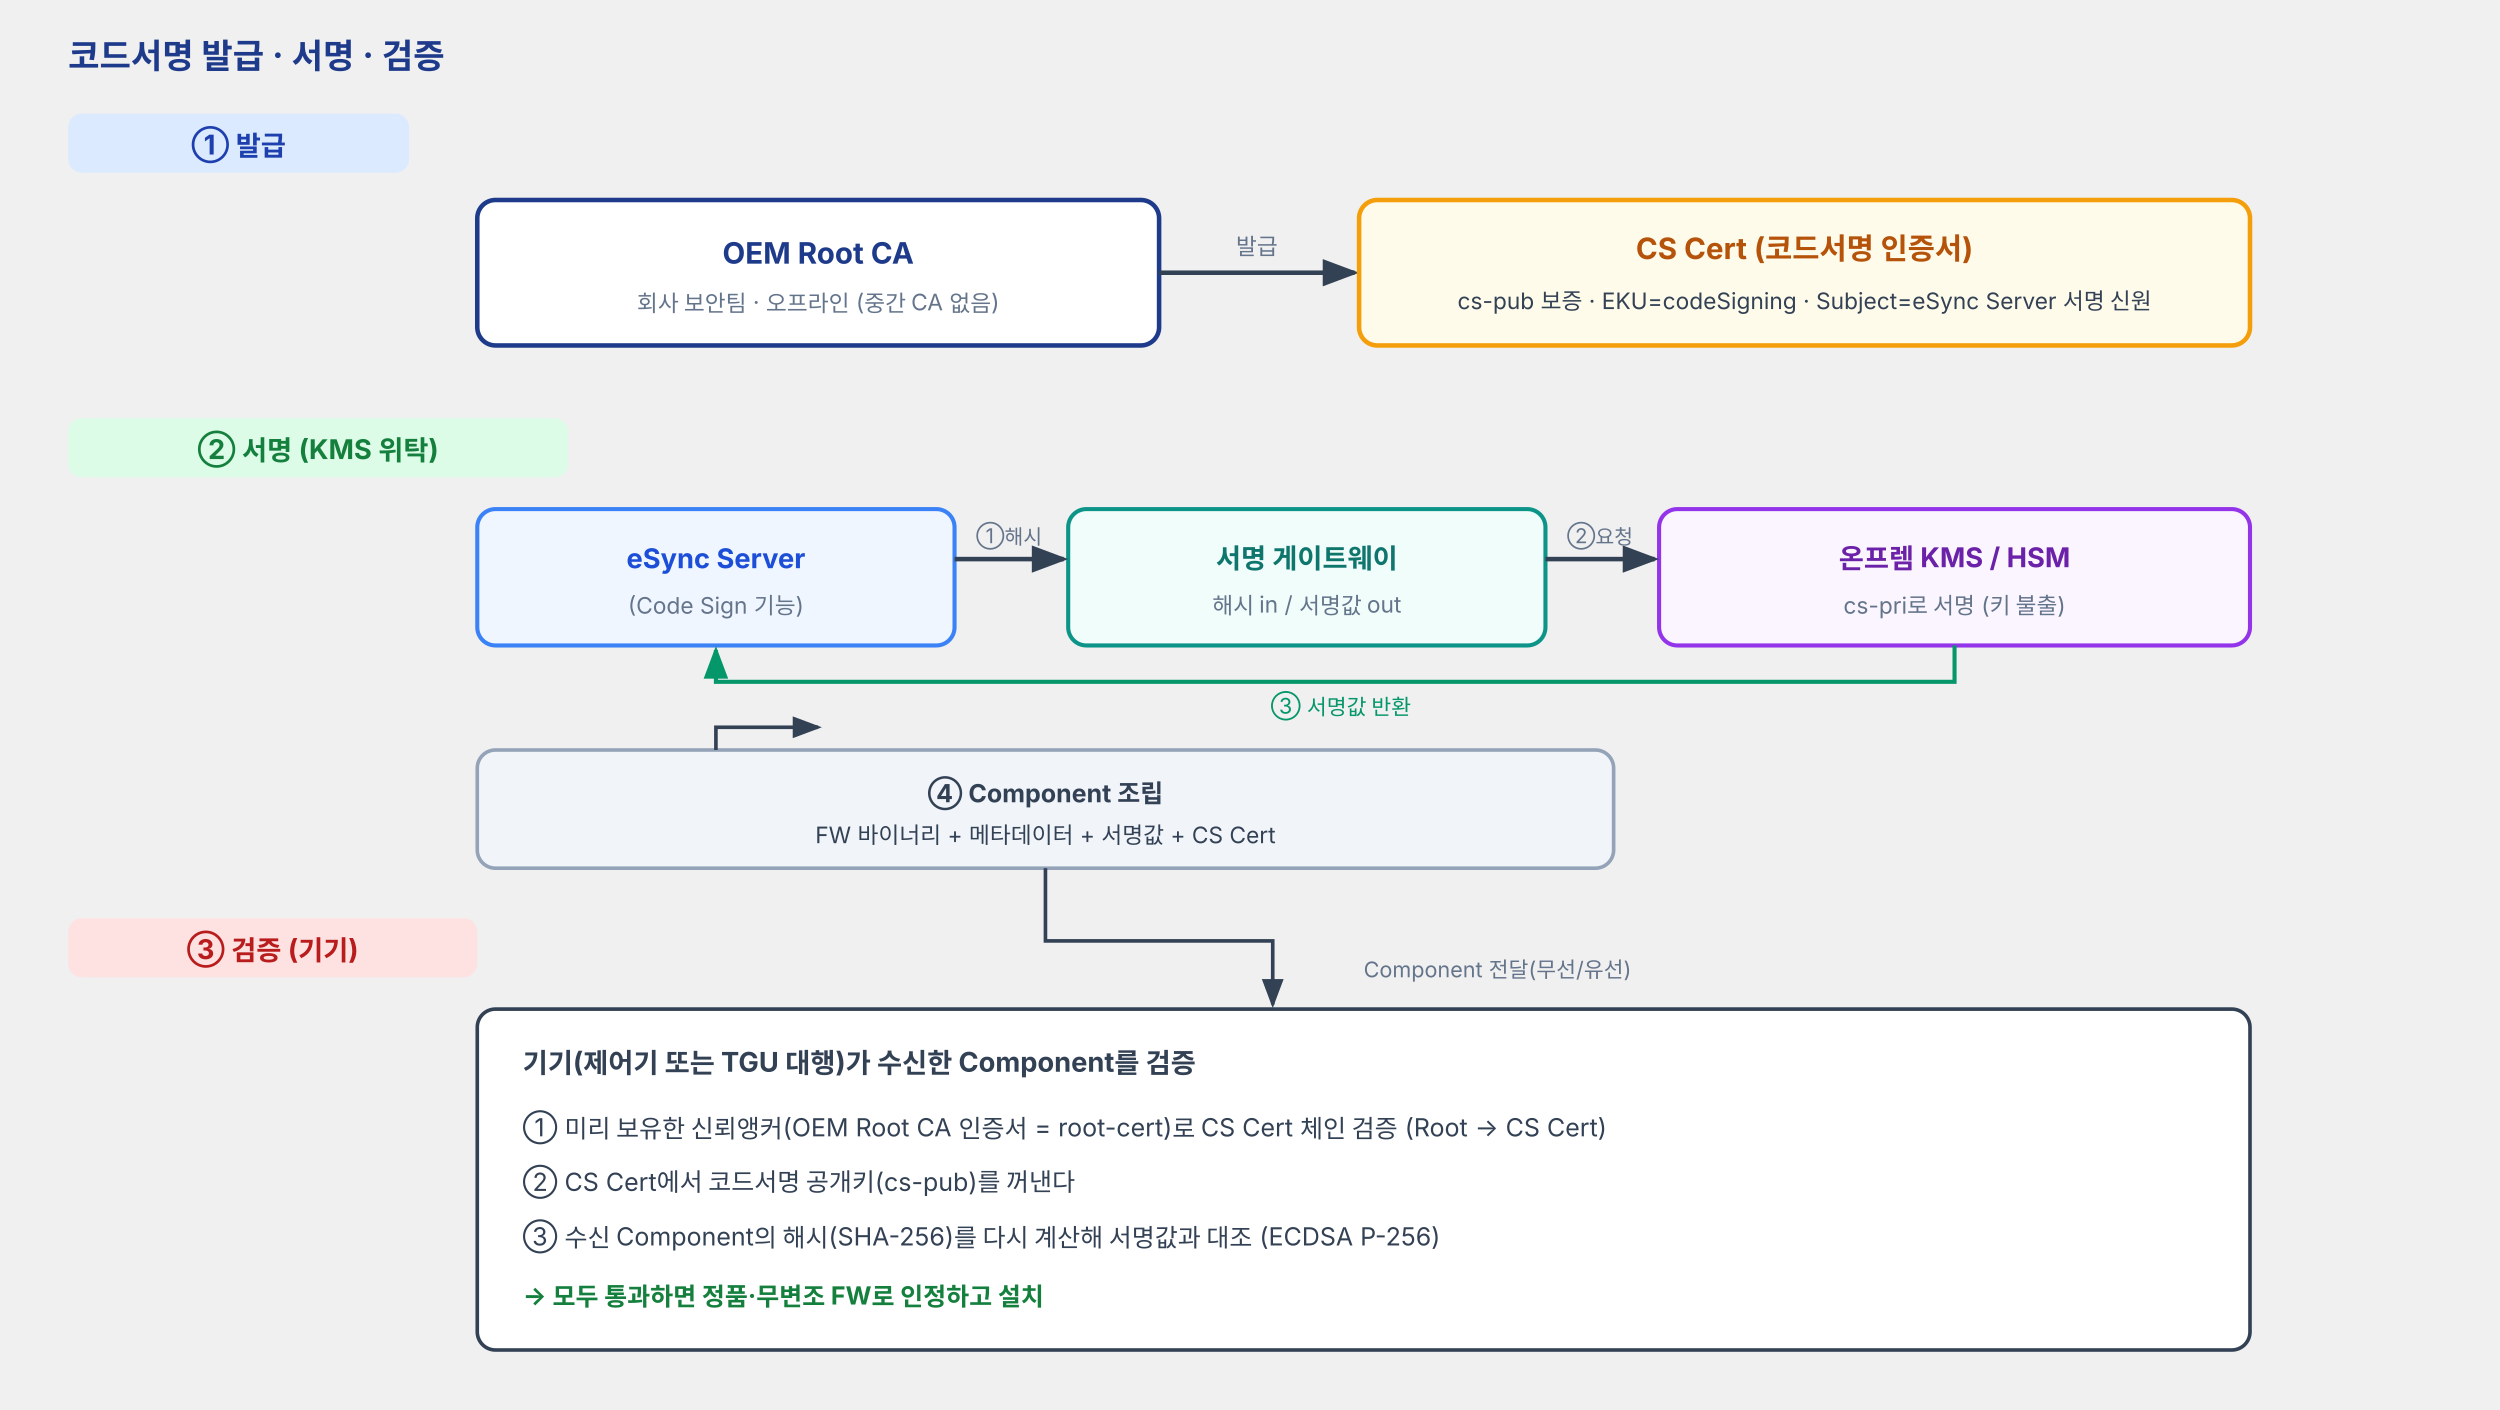
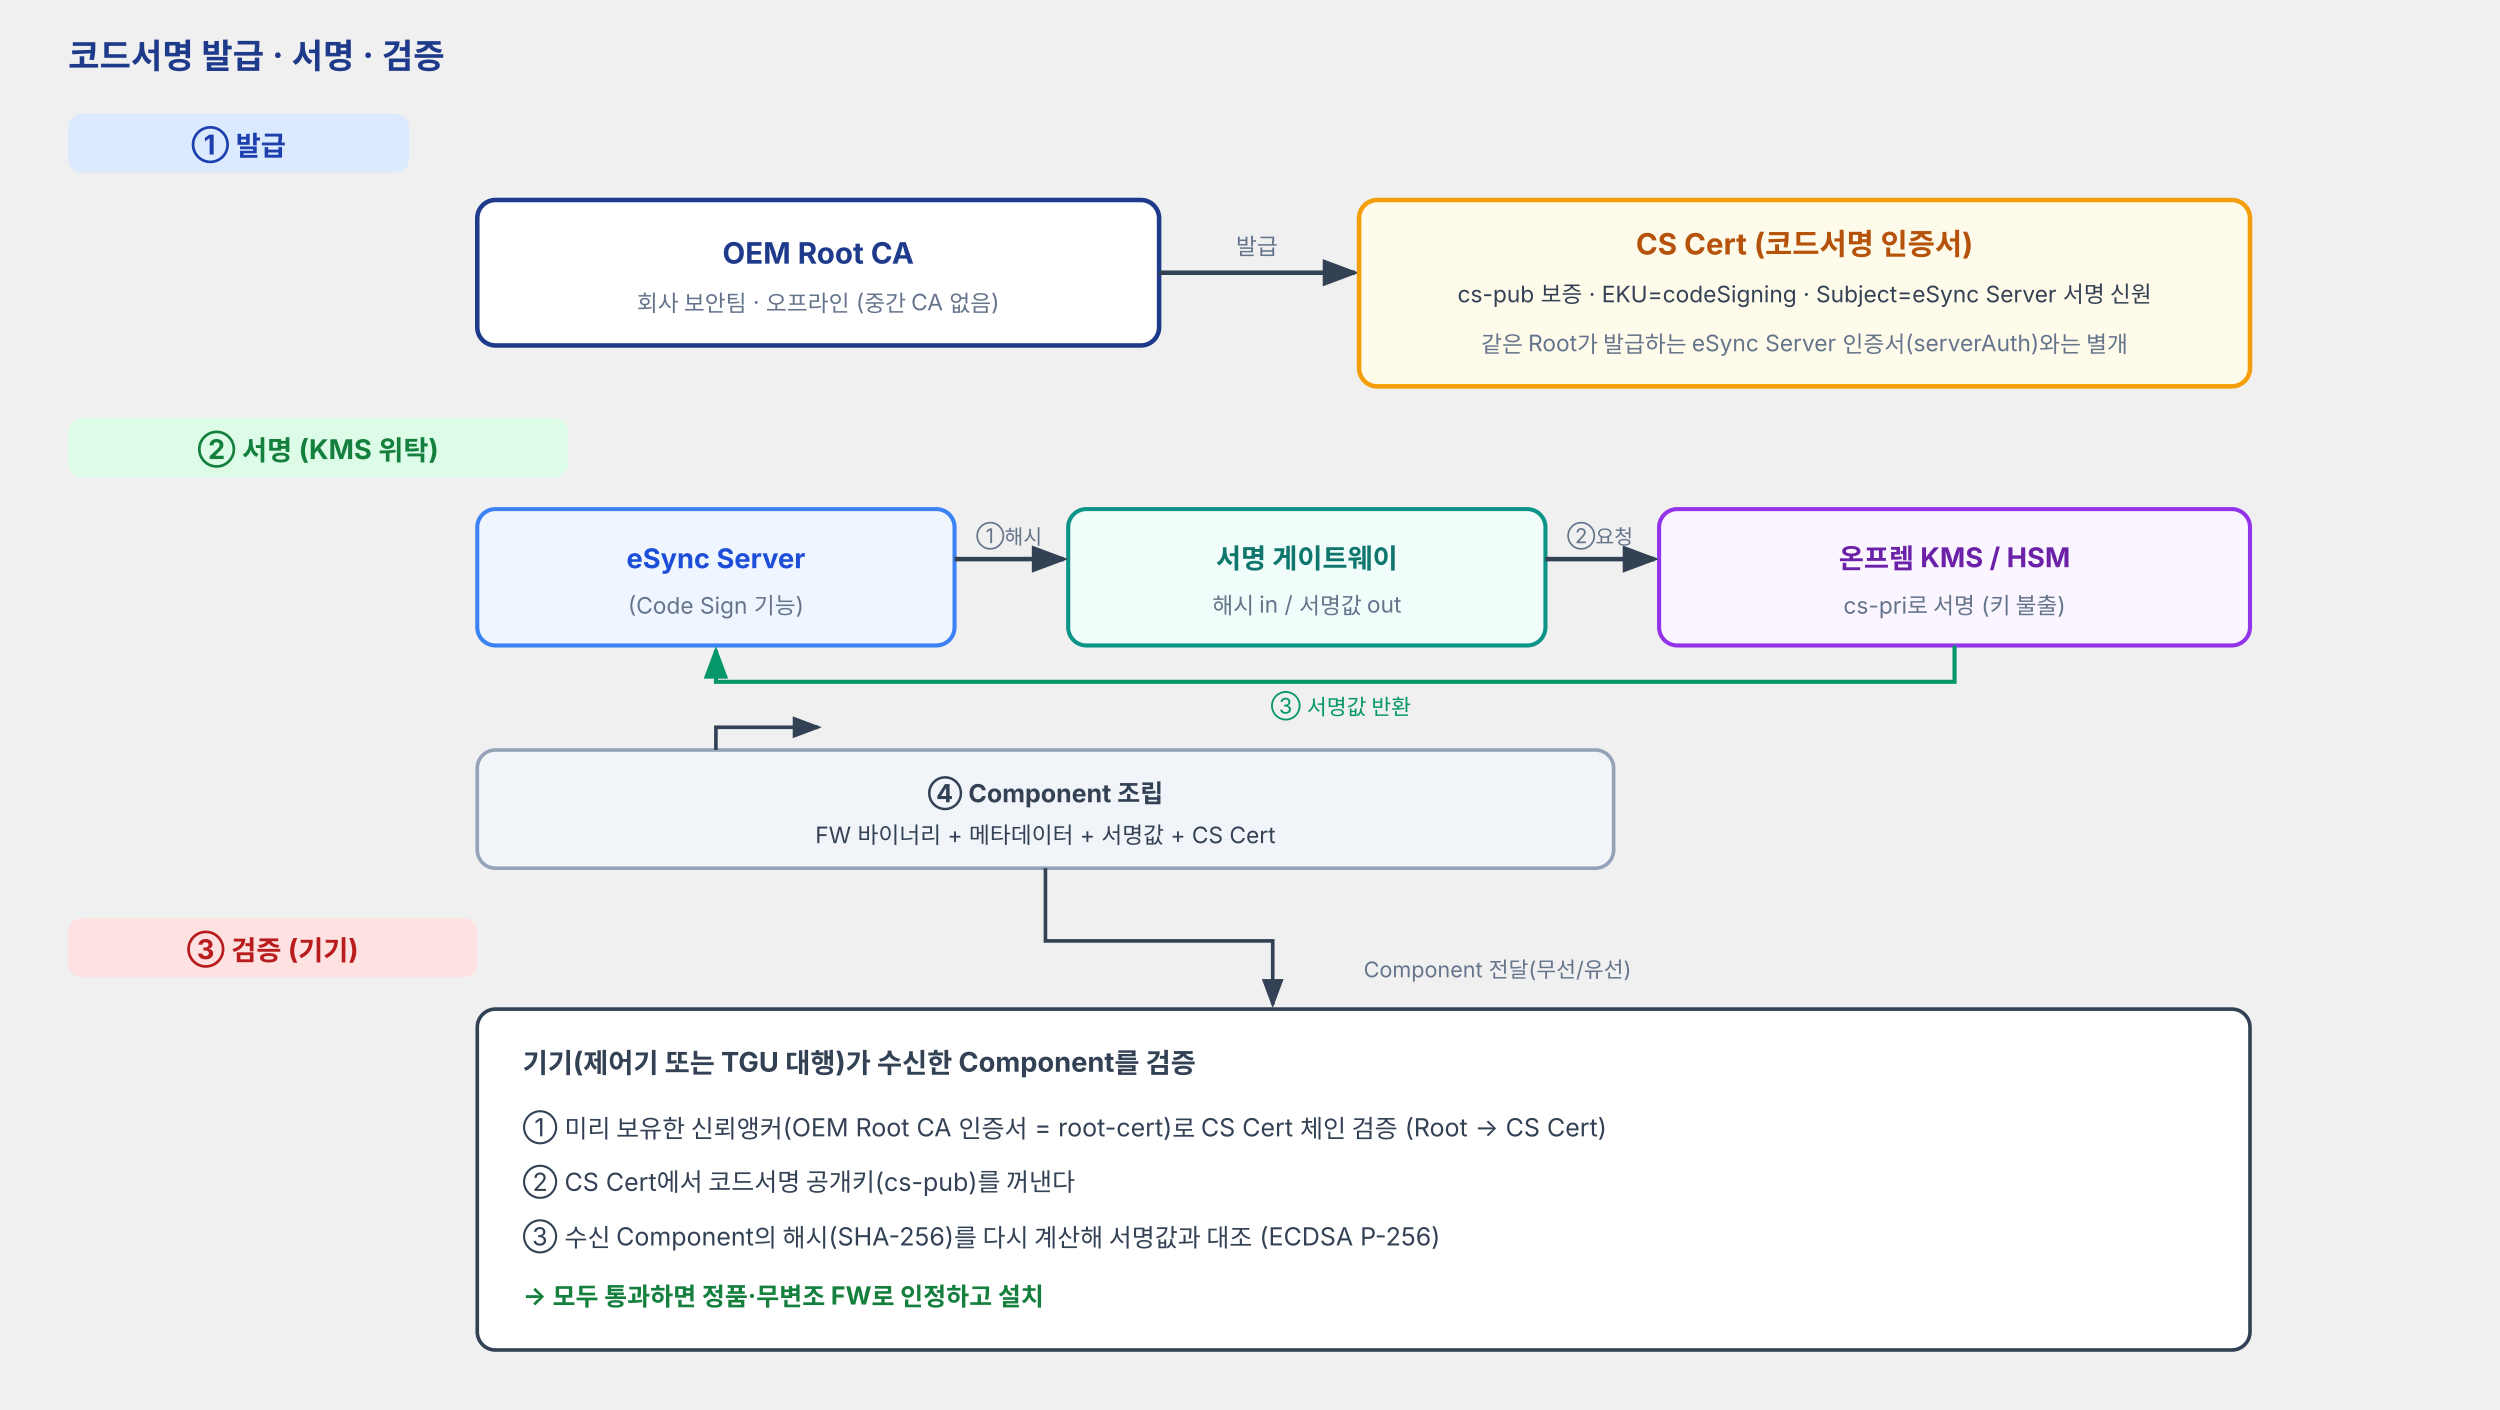
<svg xmlns="http://www.w3.org/2000/svg" viewBox="0 0 1100 620" width="1100" height="620" font-family="Inter, sans-serif">
  <text x="30" y="30" fill="#1e3a8a" font-size="15" font-weight="bold">코드서명 발급 · 서명 · 검증</text>
  <rect x="30" y="50" width="150" height="26" rx="6" fill="#dbeafe" />
  <text x="105" y="68" fill="#1e40af" font-size="12" font-weight="bold" text-anchor="middle">① 발급</text>
  <rect x="210" y="88" width="300" height="64" rx="8" fill="#ffffff" stroke="#1e3a8a" stroke-width="2" />
  <text x="360" y="116" fill="#1e3a8a" font-size="13" font-weight="bold" text-anchor="middle">OEM Root CA</text>
  <text x="360" y="137" fill="#64748b" font-size="10" text-anchor="middle">회사 보안팀 · 오프라인 (중간 CA 없음)</text>
  <path d="M 510 120 L 596 120" stroke="#334155" stroke-width="2" marker-end="url(#s-ar)" />
  <text x="553" y="112" fill="#64748b" font-size="10" text-anchor="middle">발급</text>
-   <rect x="598" y="88" width="392" height="64" rx="8" fill="#fffbeb" stroke="#f59e0b" stroke-width="2" />
-   <text x="794" y="114" fill="#b45309" font-size="13" font-weight="bold" text-anchor="middle">CS Cert (코드서명 인증서)</text>
-   <text x="794" y="136" fill="#334155" font-size="10" text-anchor="middle">cs-pub 보증 · EKU=codeSigning · Subject=eSync Server 서명 신원</text>
+   <rect x="598" y="88" width="392" height="82" rx="8" fill="#fffbeb" stroke="#f59e0b" stroke-width="2" />
+   <text x="794" y="112" fill="#b45309" font-size="13" font-weight="bold" text-anchor="middle">CS Cert (코드서명 인증서)</text>
+   <text x="794" y="133" fill="#334155" font-size="10" text-anchor="middle">cs-pub 보증 · EKU=codeSigning · Subject=eSync Server 서명 신원</text>
+   <text x="794" y="155" fill="#64748b" font-size="10" text-anchor="middle">같은 Root가 발급하는 eSync Server 인증서(serverAuth)와는 별개</text>
  <rect x="30" y="184" width="220" height="26" rx="6" fill="#dcfce7" />
  <text x="140" y="202" fill="#15803d" font-size="12" font-weight="bold" text-anchor="middle">② 서명 (KMS 위탁)</text>
  <rect x="210" y="224" width="210" height="60" rx="8" fill="#eff6ff" stroke="#3b82f6" stroke-width="1.8" />
  <text x="315" y="250" fill="#1d4ed8" font-size="12" font-weight="bold" text-anchor="middle">eSync Server</text>
  <text x="315" y="270" fill="#64748b" font-size="10" text-anchor="middle">(Code Sign 기능)</text>
  <rect x="470" y="224" width="210" height="60" rx="8" fill="#f0fdfa" stroke="#0d9488" stroke-width="1.8" />
  <text x="575" y="250" fill="#0f766e" font-size="12" font-weight="bold" text-anchor="middle">서명 게이트웨이</text>
  <text x="575" y="270" fill="#64748b" font-size="10" text-anchor="middle">해시 in / 서명값 out</text>
  <rect x="730" y="224" width="260" height="60" rx="8" fill="#faf5ff" stroke="#9333ea" stroke-width="1.8" />
  <text x="860" y="250" fill="#6b21a8" font-size="12" font-weight="bold" text-anchor="middle">온프렘 KMS / HSM</text>
  <text x="860" y="270" fill="#64748b" font-size="10" text-anchor="middle">cs-pri로 서명 (키 불출)</text>
  <path d="M 420 246 L 468 246" stroke="#334155" stroke-width="2" marker-end="url(#s-ar)" />
  <text x="444" y="239" fill="#64748b" font-size="9" text-anchor="middle">①해시</text>
  <path d="M 680 246 L 728 246" stroke="#334155" stroke-width="2" marker-end="url(#s-ar)" />
  <text x="704" y="239" fill="#64748b" font-size="9" text-anchor="middle">②요청</text>
  <path d="M 860 284 L 860 300 L 315 300 L 315 286" stroke="#059669" stroke-width="1.8" fill="none" marker-end="url(#s-ar-green)" />
  <text x="590" y="314" fill="#059669" font-size="9.5" text-anchor="middle">③ 서명값 반환</text>
  <rect x="210" y="330" width="500" height="52" rx="8" fill="#f1f5f9" stroke="#94a3b8" stroke-width="1.6" />
  <text x="460" y="353" fill="#334155" font-size="11" font-weight="bold" text-anchor="middle">④ Component 조립</text>
  <text x="460" y="371" fill="#334155" font-size="10" text-anchor="middle">FW 바이너리 + 메타데이터 + 서명값 + CS Cert</text>
  <path d="M 315 330 L 315 320 L 360 320" fill="none" stroke="#334155" stroke-width="1.6" marker-end="url(#s-ar)" />
  <rect x="30" y="404" width="180" height="26" rx="6" fill="#fee2e2" />
  <text x="120" y="422" fill="#b91c1c" font-size="12" font-weight="bold" text-anchor="middle">③ 검증 (기기)</text>
  <rect x="210" y="444" width="780" height="150" rx="8" fill="#ffffff" stroke="#334155" stroke-width="1.6" />
  <text x="230" y="472" fill="#334155" font-size="12" font-weight="bold">기기(제어기 또는 TGU 대행)가 수신한 Component를 검증</text>
  <text x="230" y="500" fill="#334155" font-size="11">① 미리 보유한 신뢰앵커(OEM Root CA 인증서 = root-cert)로 CS Cert 체인 검증 (Root → CS Cert)</text>
  <text x="230" y="524" fill="#334155" font-size="11">② CS Cert에서 코드서명 공개키(cs-pub)를 꺼낸다</text>
  <text x="230" y="548" fill="#334155" font-size="11">③ 수신 Component의 해시(SHA-256)를 다시 계산해 서명값과 대조 (ECDSA P-256)</text>
  <text x="230" y="574" fill="#15803d" font-size="11" font-weight="bold">→ 모두 통과하면 정품·무변조 FW로 인정하고 설치</text>
  <path d="M 460 382 L 460 414 L 560 414 L 560 442" fill="none" stroke="#334155" stroke-width="1.6" marker-end="url(#s-ar)" />
  <text x="600" y="430" fill="#64748b" font-size="9.5">Component 전달(무선/유선)</text>
  <defs>
    <marker id="s-ar" markerWidth="8" markerHeight="8" refX="7" refY="3" orient="auto" markerUnits="strokeWidth">
      <path d="M0,0 L0,6 L8,3 z" fill="#334155" />
    </marker>
    <marker id="s-ar-green" markerWidth="8" markerHeight="8" refX="7" refY="3" orient="auto" markerUnits="strokeWidth">
      <path d="M0,0 L0,6 L8,3 z" fill="#059669" />
    </marker>
  </defs>
</svg>
